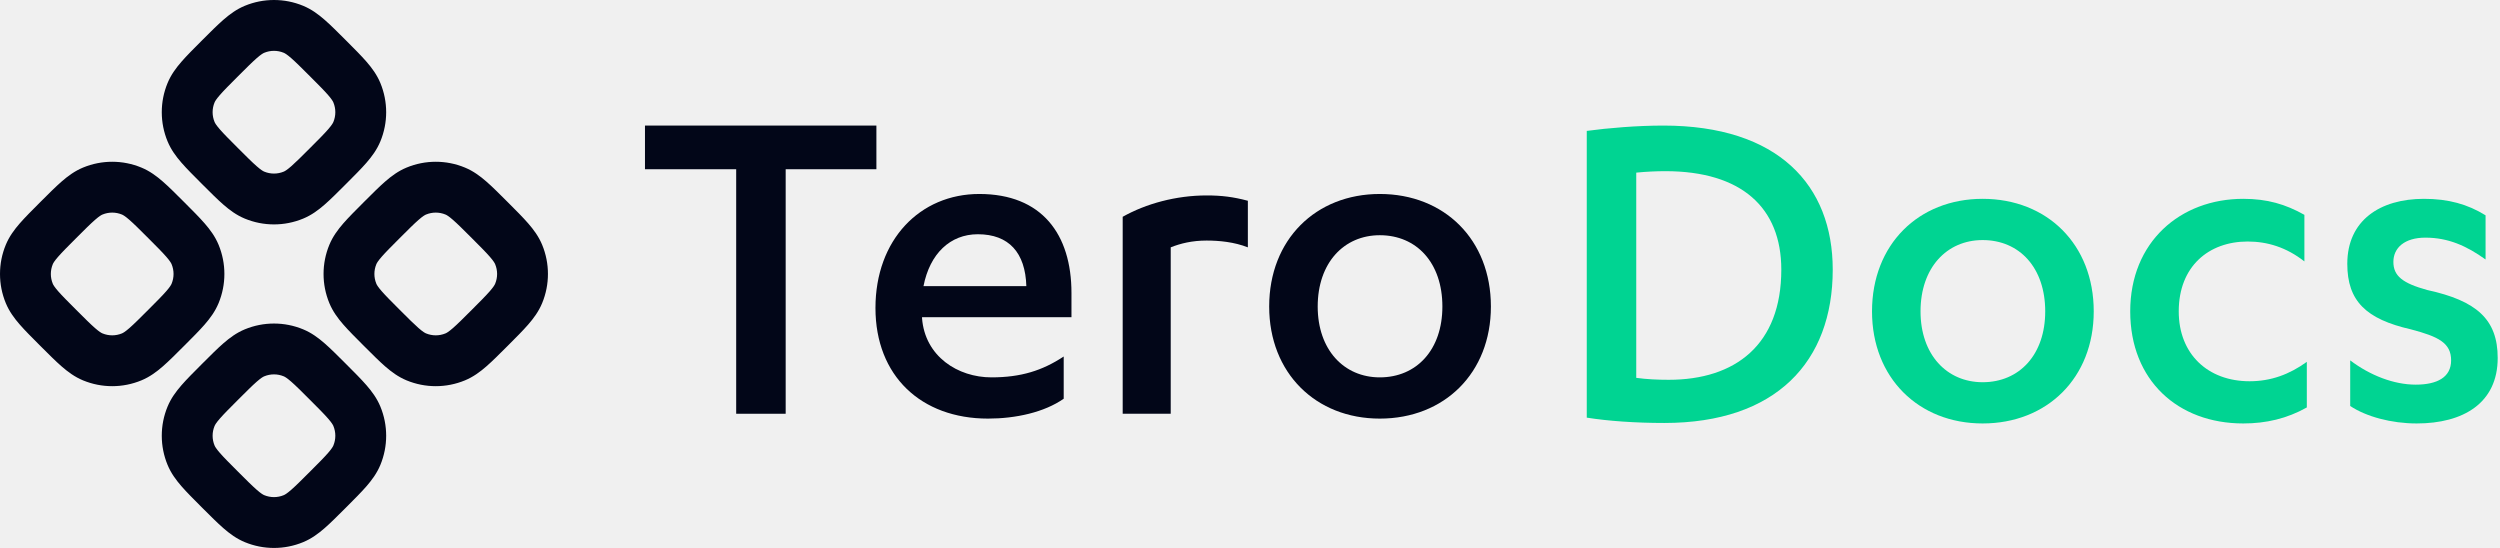
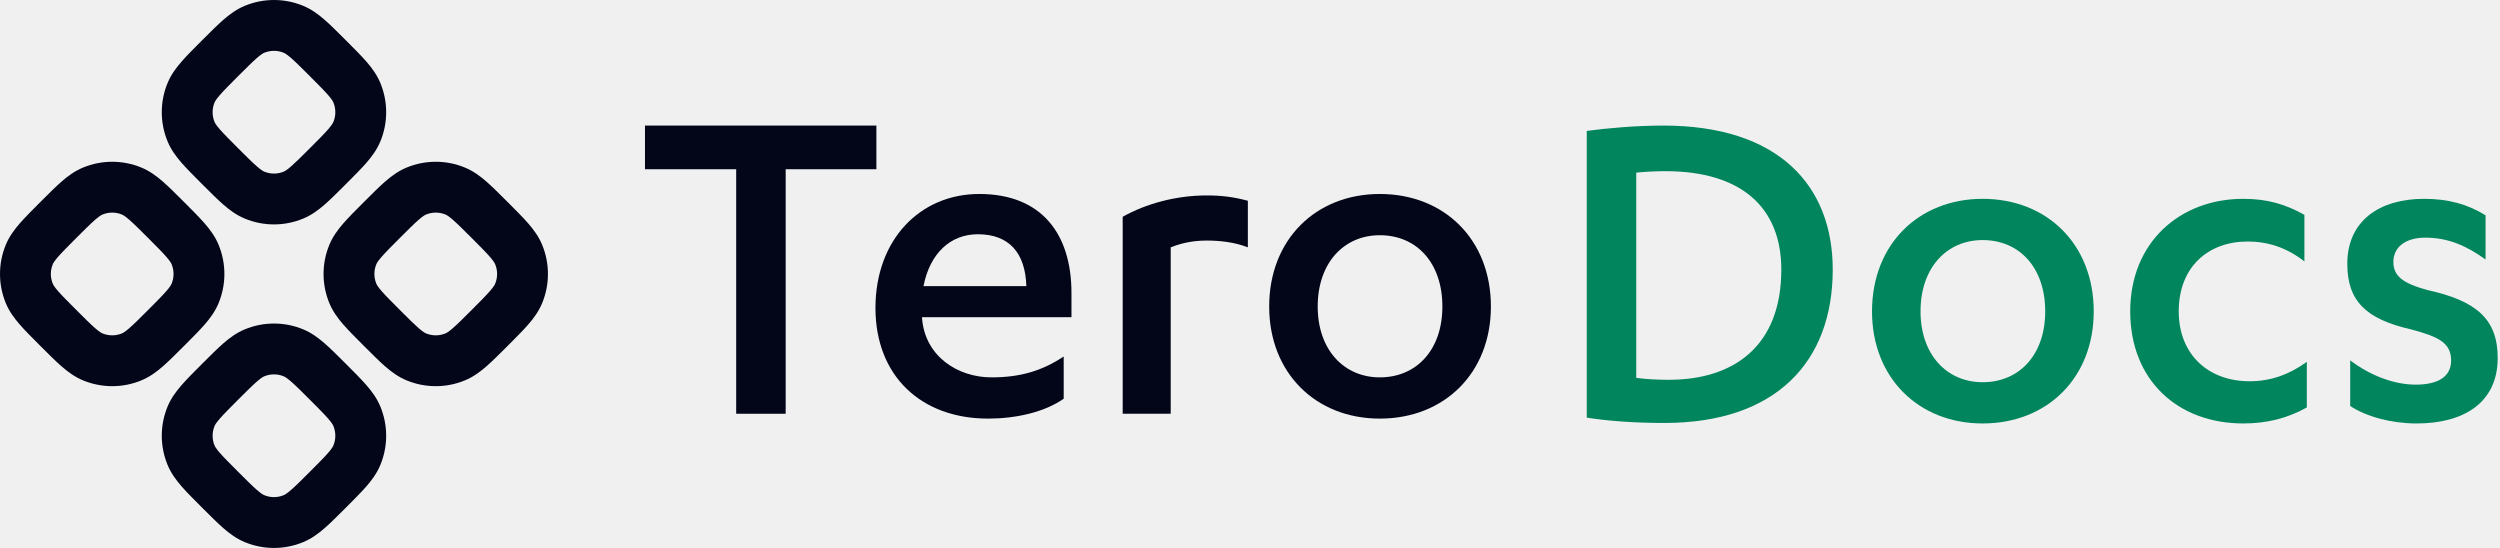
<svg xmlns="http://www.w3.org/2000/svg" width="438" height="96" viewBox="0 0 438 96" fill="none">
  <g clip-path="url(#clip0_6_355)">
    <g clip-path="url(#clip1_6_355)">
      <g clip-path="url(#clip2_6_355)">
        <path fill-rule="evenodd" clip-rule="evenodd" d="M49.706 9.246C48.615 8.794 47.389 8.794 46.298 9.246C46.112 9.323 45.755 9.512 44.988 10.181C44.191 10.877 43.214 11.85 41.704 13.36C40.194 14.87 39.22 15.847 38.525 16.644C37.856 17.412 37.666 17.769 37.589 17.954C37.137 19.045 37.137 20.271 37.589 21.363C37.666 21.548 37.856 21.905 38.525 22.672C39.22 23.47 40.194 24.446 41.704 25.957C43.213 27.466 44.19 28.44 44.988 29.135C45.755 29.805 46.113 29.995 46.298 30.071C47.389 30.523 48.615 30.523 49.706 30.071C49.892 29.994 50.249 29.805 51.016 29.136C51.813 28.44 52.79 27.467 54.3 25.957C55.81 24.448 56.782 23.471 57.475 22.674C58.142 21.909 58.333 21.55 58.411 21.363C58.863 20.271 58.863 19.045 58.411 17.954C58.333 17.766 58.143 17.408 57.475 16.642C56.782 15.846 55.81 14.87 54.3 13.36C52.79 11.85 51.813 10.877 51.016 10.181C50.249 9.512 49.892 9.323 49.706 9.246ZM42.889 1.017C46.163 -0.339 49.841 -0.339 53.115 1.017C54.567 1.618 55.761 2.501 56.871 3.469C57.925 4.388 59.117 5.58 60.498 6.961L60.599 7.062L60.67 7.134C62.065 8.528 63.266 9.73 64.192 10.792C65.159 11.902 66.039 13.096 66.64 14.546C67.996 17.819 67.996 21.498 66.64 24.771C66.039 26.22 65.159 27.414 64.192 28.525C63.266 29.588 62.064 30.79 60.668 32.185L60.498 32.355C59.117 33.737 57.925 34.929 56.871 35.848C55.761 36.816 54.567 37.699 53.115 38.3C49.841 39.656 46.163 39.656 42.889 38.3C41.437 37.699 40.242 36.815 39.133 35.847C38.079 34.928 36.887 33.736 35.506 32.355L35.305 32.154C33.923 30.773 32.732 29.581 31.812 28.527C30.845 27.418 29.962 26.223 29.36 24.771C28.004 21.498 28.004 17.819 29.36 14.546C29.962 13.094 30.845 11.899 31.813 10.79C32.732 9.736 33.924 8.544 35.305 7.163L35.406 7.062L35.506 6.962C36.888 5.58 38.079 4.388 39.133 3.469C40.243 2.501 41.438 1.618 42.889 1.017ZM21.363 37.587C20.272 37.135 19.046 37.135 17.954 37.587C17.769 37.663 17.412 37.853 16.645 38.522C15.848 39.217 14.871 40.191 13.36 41.701C11.851 43.211 10.877 44.188 10.182 44.985C9.512 45.752 9.323 46.11 9.246 46.295C8.794 47.386 8.794 48.612 9.246 49.703C9.323 49.889 9.512 50.246 10.181 51.013C10.877 51.81 11.85 52.787 13.361 54.297C14.87 55.807 15.847 56.78 16.645 57.476C17.412 58.146 17.77 58.335 17.954 58.412C19.046 58.864 20.272 58.864 21.363 58.412C21.548 58.335 21.906 58.145 22.673 57.477C23.47 56.781 24.447 55.808 25.957 54.297C27.466 52.788 28.439 51.811 29.132 51.015C29.799 50.25 29.989 49.891 30.067 49.703C30.519 48.612 30.519 47.386 30.067 46.295C29.989 46.107 29.799 45.749 29.132 44.983C28.439 44.187 27.466 43.21 25.957 41.701C24.447 40.191 23.47 39.217 22.673 38.522C21.906 37.853 21.548 37.663 21.363 37.587ZM14.546 29.358C17.82 28.002 21.498 28.002 24.772 29.358C26.223 29.959 27.418 30.842 28.528 31.81C29.581 32.729 30.773 33.921 32.154 35.302L32.327 35.474C33.722 36.869 34.923 38.07 35.848 39.133C36.816 40.243 37.696 41.437 38.296 42.886C39.652 46.16 39.652 49.838 38.296 53.112C37.696 54.561 36.816 55.755 35.848 56.866C34.922 57.928 33.721 59.13 32.325 60.526L32.154 60.696C30.773 62.078 29.581 63.27 28.528 64.189C27.418 65.156 26.223 66.04 24.772 66.641C21.498 67.997 17.819 67.997 14.546 66.641C13.094 66.039 11.899 65.156 10.789 64.188C9.735 63.269 8.544 62.077 7.163 60.696L7.062 60.596L6.962 60.495C5.58 59.113 4.388 57.922 3.469 56.868C2.501 55.758 1.618 54.563 1.017 53.112C-0.339 49.838 -0.339 46.16 1.017 42.886C1.618 41.435 2.502 40.24 3.469 39.13C4.389 38.076 5.58 36.885 6.961 35.504L7.062 35.403L7.163 35.302C8.544 33.921 9.736 32.729 10.79 31.81C11.899 30.842 13.094 29.959 14.546 29.358ZM78.05 37.587C76.959 37.135 75.732 37.135 74.641 37.587C74.456 37.663 74.099 37.853 73.332 38.522C72.534 39.217 71.558 40.191 70.047 41.701C68.537 43.211 67.564 44.188 66.868 44.985C66.199 45.752 66.009 46.11 65.933 46.295C65.481 47.386 65.481 48.612 65.933 49.703C66.01 49.889 66.199 50.246 66.868 51.013C67.564 51.81 68.537 52.787 70.047 54.297C71.557 55.807 72.534 56.78 73.331 57.476C74.099 58.146 74.456 58.335 74.641 58.412C75.732 58.864 76.959 58.864 78.05 58.412C78.235 58.335 78.592 58.145 79.359 57.477C80.157 56.781 81.133 55.808 82.644 54.297C84.153 52.788 85.125 51.811 85.819 51.015C86.486 50.249 86.676 49.891 86.754 49.703C87.206 48.612 87.206 47.386 86.754 46.295C86.676 46.107 86.486 45.749 85.819 44.983C85.125 44.187 84.153 43.21 82.644 41.701C81.133 40.191 80.157 39.217 79.359 38.522C78.592 37.853 78.235 37.663 78.05 37.587ZM71.233 29.358C74.506 28.002 78.185 28.002 81.458 29.358C82.91 29.959 84.105 30.842 85.214 31.81C86.268 32.729 87.46 33.921 88.841 35.302L89.013 35.474C90.408 36.869 91.61 38.07 92.535 39.133C93.502 40.243 94.383 41.437 94.983 42.886C96.339 46.16 96.339 49.838 94.983 53.112C94.383 54.561 93.503 55.755 92.535 56.866C91.609 57.928 90.407 59.13 89.012 60.526L88.841 60.697C87.46 62.078 86.268 63.27 85.214 64.189C84.105 65.156 82.91 66.04 81.458 66.641C78.185 67.997 74.506 67.997 71.232 66.641C69.781 66.039 68.585 65.156 67.476 64.188C66.422 63.269 65.23 62.077 63.85 60.696L63.648 60.495C62.267 59.114 61.075 57.922 60.156 56.868C59.188 55.758 58.305 54.563 57.704 53.112C56.348 49.838 56.348 46.16 57.704 42.886C58.305 41.435 59.188 40.24 60.156 39.13C61.075 38.076 62.267 36.885 63.648 35.504L63.85 35.302C65.231 33.921 66.423 32.729 67.477 31.81C68.586 30.842 69.781 29.959 71.233 29.358ZM49.706 65.93C48.615 65.478 47.389 65.478 46.298 65.93C46.112 66.006 45.755 66.196 44.988 66.865C44.191 67.56 43.214 68.534 41.704 70.044C40.194 71.554 39.22 72.531 38.525 73.328C37.856 74.095 37.666 74.453 37.589 74.638C37.137 75.729 37.137 76.955 37.589 78.046C37.666 78.232 37.856 78.589 38.525 79.356C39.22 80.153 40.194 81.13 41.704 82.64C43.213 84.15 44.19 85.123 44.988 85.819C45.755 86.489 46.113 86.678 46.298 86.755C47.389 87.207 48.615 87.207 49.706 86.755C49.892 86.678 50.249 86.488 51.016 85.819C51.813 85.124 52.79 84.151 54.3 82.64C55.81 81.131 56.782 80.154 57.475 79.358C58.142 78.593 58.333 78.234 58.411 78.046C58.863 76.955 58.863 75.729 58.411 74.638C58.333 74.45 58.143 74.092 57.475 73.326C56.782 72.53 55.81 71.553 54.3 70.044C52.79 68.534 51.813 67.56 51.016 66.865C50.249 66.196 49.892 66.006 49.706 65.93ZM42.889 57.701C46.163 56.345 49.841 56.345 53.115 57.701C54.567 58.302 55.761 59.185 56.871 60.153C57.925 61.072 59.117 62.264 60.498 63.645L60.67 63.817C62.065 65.212 63.266 66.413 64.192 67.475C65.159 68.586 66.039 69.78 66.64 71.229C67.996 74.503 67.996 78.181 66.64 81.455C66.039 82.904 65.159 84.098 64.192 85.209C63.266 86.271 62.064 87.473 60.668 88.869L60.498 89.039C59.117 90.421 57.925 91.612 56.871 92.532C55.761 93.499 54.567 94.382 53.115 94.984C49.841 96.34 46.163 96.34 42.889 94.984C41.437 94.382 40.242 93.499 39.133 92.531C38.079 91.612 36.887 90.42 35.506 89.039L35.406 88.938L35.305 88.838C33.923 87.456 32.732 86.264 31.812 85.211C30.845 84.101 29.962 82.906 29.36 81.455C28.004 78.181 28.004 74.503 29.36 71.229C29.962 69.778 30.845 68.582 31.813 67.473C32.732 66.419 33.924 65.227 35.305 63.846L35.506 63.645C36.888 62.264 38.079 61.072 39.133 60.153C40.243 59.185 41.438 58.302 42.889 57.701Z" fill="#020618" />
      </g>
      <path d="M222.361 53.705C222.361 41.975 230.521 33.985 241.741 33.985C253.046 33.985 261.206 41.975 261.206 53.705C261.206 65.35 253.046 73.34 241.741 73.34C230.521 73.34 222.361 65.35 222.361 53.705ZM252.706 53.705C252.706 46.055 248.201 41.21 241.741 41.21C235.451 41.21 230.861 46.055 230.861 53.705C230.861 61.27 235.451 66.115 241.741 66.115C248.201 66.115 252.706 61.27 252.706 53.705Z" fill="#020618" />
      <path d="M205.11 43.335V72.49H196.695V37.98C200.775 35.685 206.045 34.24 211.4 34.24C214.035 34.24 216.075 34.495 218.625 35.175V43.335C216.245 42.4 213.61 42.145 211.4 42.145C208.85 42.145 206.81 42.655 205.11 43.335Z" fill="#020618" />
      <path d="M187.721 55.575H161.541V55.745C162.051 62.46 167.831 66.115 173.696 66.115C178.881 66.115 182.621 64.925 186.361 62.46V69.855C182.961 72.235 177.946 73.34 173.101 73.34C161.371 73.34 153.381 65.86 153.381 53.96C153.381 41.975 161.201 33.985 171.571 33.985C182.536 33.985 187.721 41.04 187.721 51.325V55.575ZM171.316 41.04C166.471 41.04 162.901 44.44 161.796 50.135H179.816C179.646 44.27 176.756 41.04 171.316 41.04Z" fill="#020618" />
      <path d="M137.65 29.65V72.49H128.98V29.65H113V22H153.545V29.65H137.65Z" fill="#020618" />
    </g>
-     <path d="M411.756 71.13V63.14C415.241 65.775 419.406 67.39 423.231 67.39C426.971 67.39 429.436 66.115 429.436 63.14C429.436 60.08 427.226 58.975 422.381 57.7C414.561 55.915 411.246 52.77 411.246 46.225C411.246 38.575 417.026 34.835 424.676 34.835C428.926 34.835 432.326 35.77 435.471 37.725V45.46C432.156 43.08 428.926 41.635 424.931 41.635C421.276 41.635 419.321 43.42 419.321 45.885C419.321 48.35 420.936 49.625 425.271 50.815C433.856 52.685 437.596 55.915 437.596 62.715C437.596 70.62 431.561 74.19 423.401 74.19C418.981 74.19 414.561 73 411.756 71.13Z" fill="#00D492" />
-     <path d="M403.73 37.64V45.8C400.585 43.335 397.27 42.315 393.785 42.315C386.985 42.315 381.715 46.65 381.715 54.555C381.715 62.035 386.815 66.795 394.125 66.795C397.865 66.795 401.095 65.605 404.155 63.395V71.385C400.67 73.34 397.015 74.19 393.02 74.19C381.545 74.19 373.215 66.625 373.215 54.555C373.215 42.4 381.97 34.835 393.02 34.835C397.185 34.835 400.415 35.77 403.73 37.64Z" fill="#00D492" />
-     <path d="M327.977 54.555C327.977 42.825 336.137 34.835 347.357 34.835C358.662 34.835 366.822 42.825 366.822 54.555C366.822 66.2 358.662 74.19 347.357 74.19C336.137 74.19 327.977 66.2 327.977 54.555ZM358.322 54.555C358.322 46.905 353.817 42.06 347.357 42.06C341.067 42.06 336.477 46.905 336.477 54.555C336.477 62.12 341.067 66.965 347.357 66.965C353.817 66.965 358.322 62.12 358.322 54.555Z" fill="#00D492" />
-     <path d="M278 73.17V22.935C281.74 22.425 286.84 22 291.43 22C311.575 22 321.095 32.455 321.095 47.245C321.095 63.395 311.15 74.105 291.6 74.105C286.5 74.105 281.74 73.765 278 73.17ZM286.67 30.245V66.2C288.54 66.455 290.495 66.54 292.365 66.54C304.01 66.54 312.085 60.42 312.085 47.245C312.085 36.365 305.115 29.99 291.77 29.99C290.155 29.99 288.37 30.075 286.67 30.245Z" fill="#00D492" />
+     <path d="M411.756 71.13V63.14C415.241 65.775 419.406 67.39 423.231 67.39C426.971 67.39 429.436 66.115 429.436 63.14C429.436 60.08 427.226 58.975 422.381 57.7C414.561 55.915 411.246 52.77 411.246 46.225C411.246 38.575 417.026 34.835 424.676 34.835C428.926 34.835 432.326 35.77 435.471 37.725V45.46C432.156 43.08 428.926 41.635 424.931 41.635C421.276 41.635 419.321 43.42 419.321 45.885C419.321 48.35 420.936 49.625 425.271 50.815C433.856 52.685 437.596 55.915 437.596 62.715C437.596 70.62 431.561 74.19 423.401 74.19C418.981 74.19 414.561 73 411.756 71.13Z" fill="#00855c" />
+     <path d="M403.73 37.64V45.8C400.585 43.335 397.27 42.315 393.785 42.315C386.985 42.315 381.715 46.65 381.715 54.555C381.715 62.035 386.815 66.795 394.125 66.795C397.865 66.795 401.095 65.605 404.155 63.395V71.385C400.67 73.34 397.015 74.19 393.02 74.19C381.545 74.19 373.215 66.625 373.215 54.555C373.215 42.4 381.97 34.835 393.02 34.835C397.185 34.835 400.415 35.77 403.73 37.64Z" fill="#00855c" />
+     <path d="M327.977 54.555C327.977 42.825 336.137 34.835 347.357 34.835C358.662 34.835 366.822 42.825 366.822 54.555C366.822 66.2 358.662 74.19 347.357 74.19C336.137 74.19 327.977 66.2 327.977 54.555ZM358.322 54.555C358.322 46.905 353.817 42.06 347.357 42.06C341.067 42.06 336.477 46.905 336.477 54.555C336.477 62.12 341.067 66.965 347.357 66.965C353.817 66.965 358.322 62.12 358.322 54.555Z" fill="#00855c" />
+     <path d="M278 73.17V22.935C281.74 22.425 286.84 22 291.43 22C311.575 22 321.095 32.455 321.095 47.245C321.095 63.395 311.15 74.105 291.6 74.105C286.5 74.105 281.74 73.765 278 73.17ZM286.67 30.245V66.2C288.54 66.455 290.495 66.54 292.365 66.54C304.01 66.54 312.085 60.42 312.085 47.245C312.085 36.365 305.115 29.99 291.77 29.99C290.155 29.99 288.37 30.075 286.67 30.245Z" fill="#00855c" />
  </g>
  <defs>
    <clipPath id="clip0_6_355">
      <rect width="438" height="96" fill="white" />
    </clipPath>
    <clipPath id="clip1_6_355">
      <rect width="262" height="96" fill="white" />
    </clipPath>
    <clipPath id="clip2_6_355">
      <rect width="96" height="96" fill="white" />
    </clipPath>
  </defs>
</svg>
